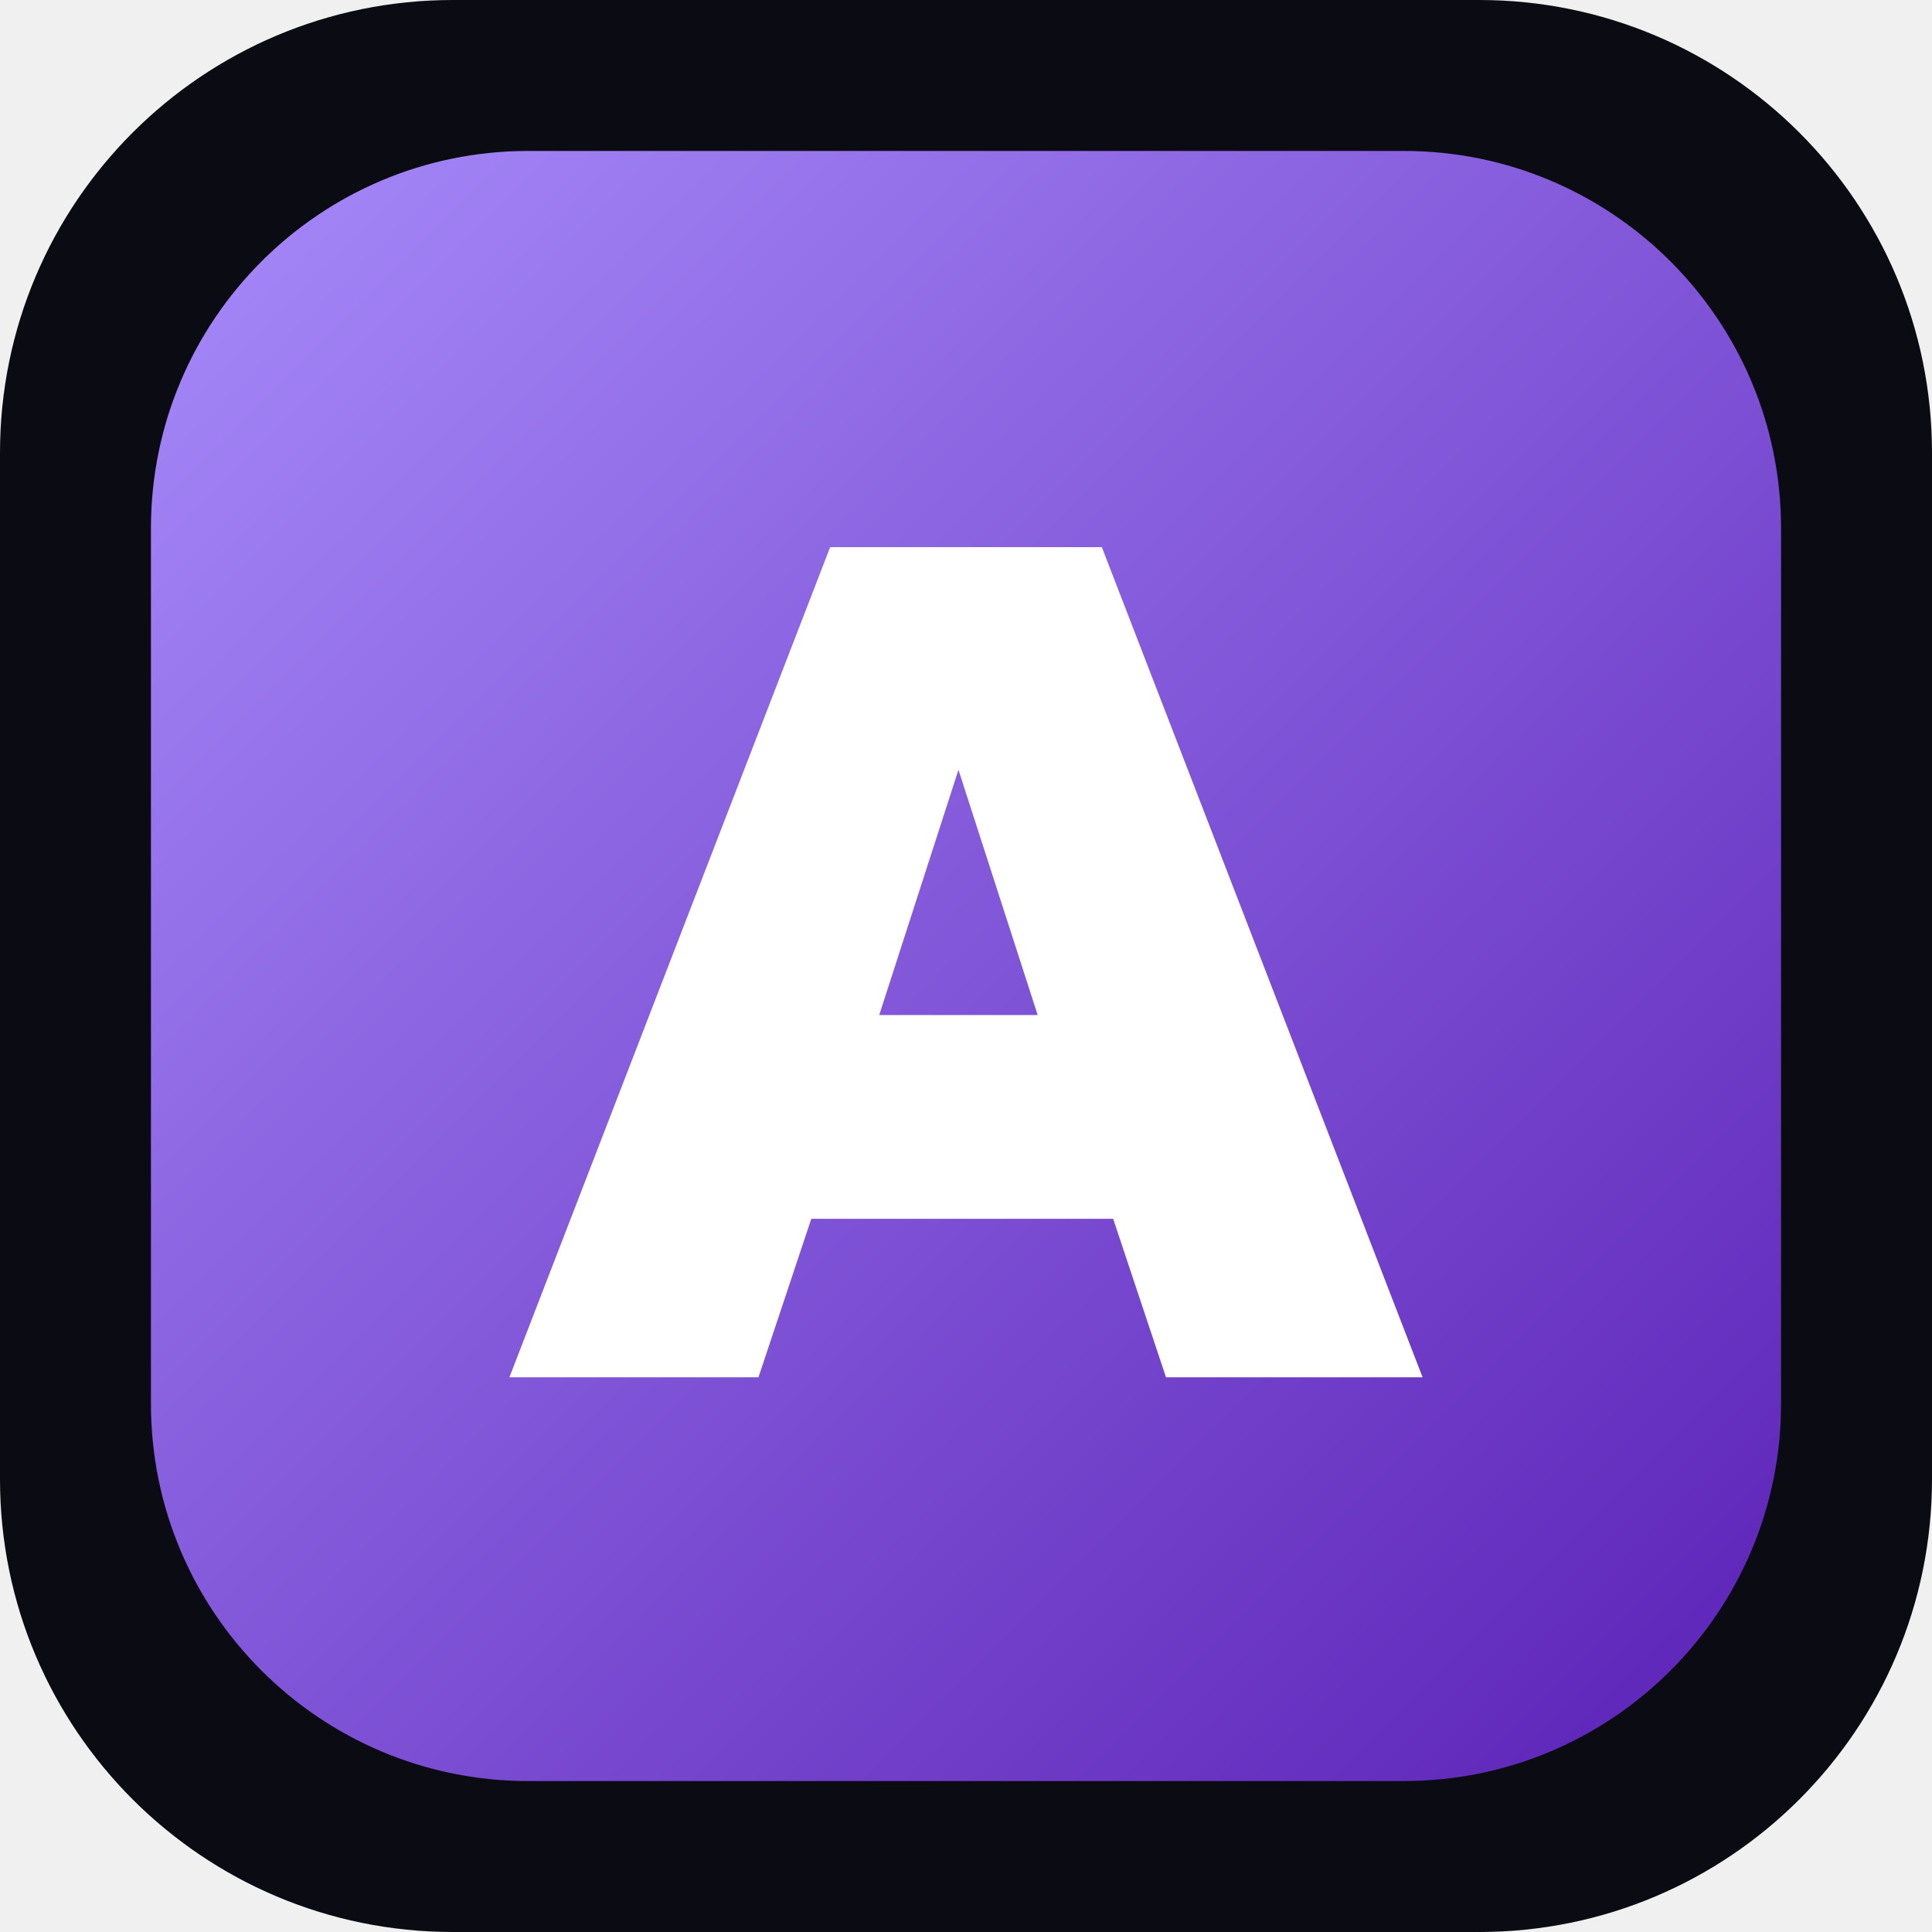
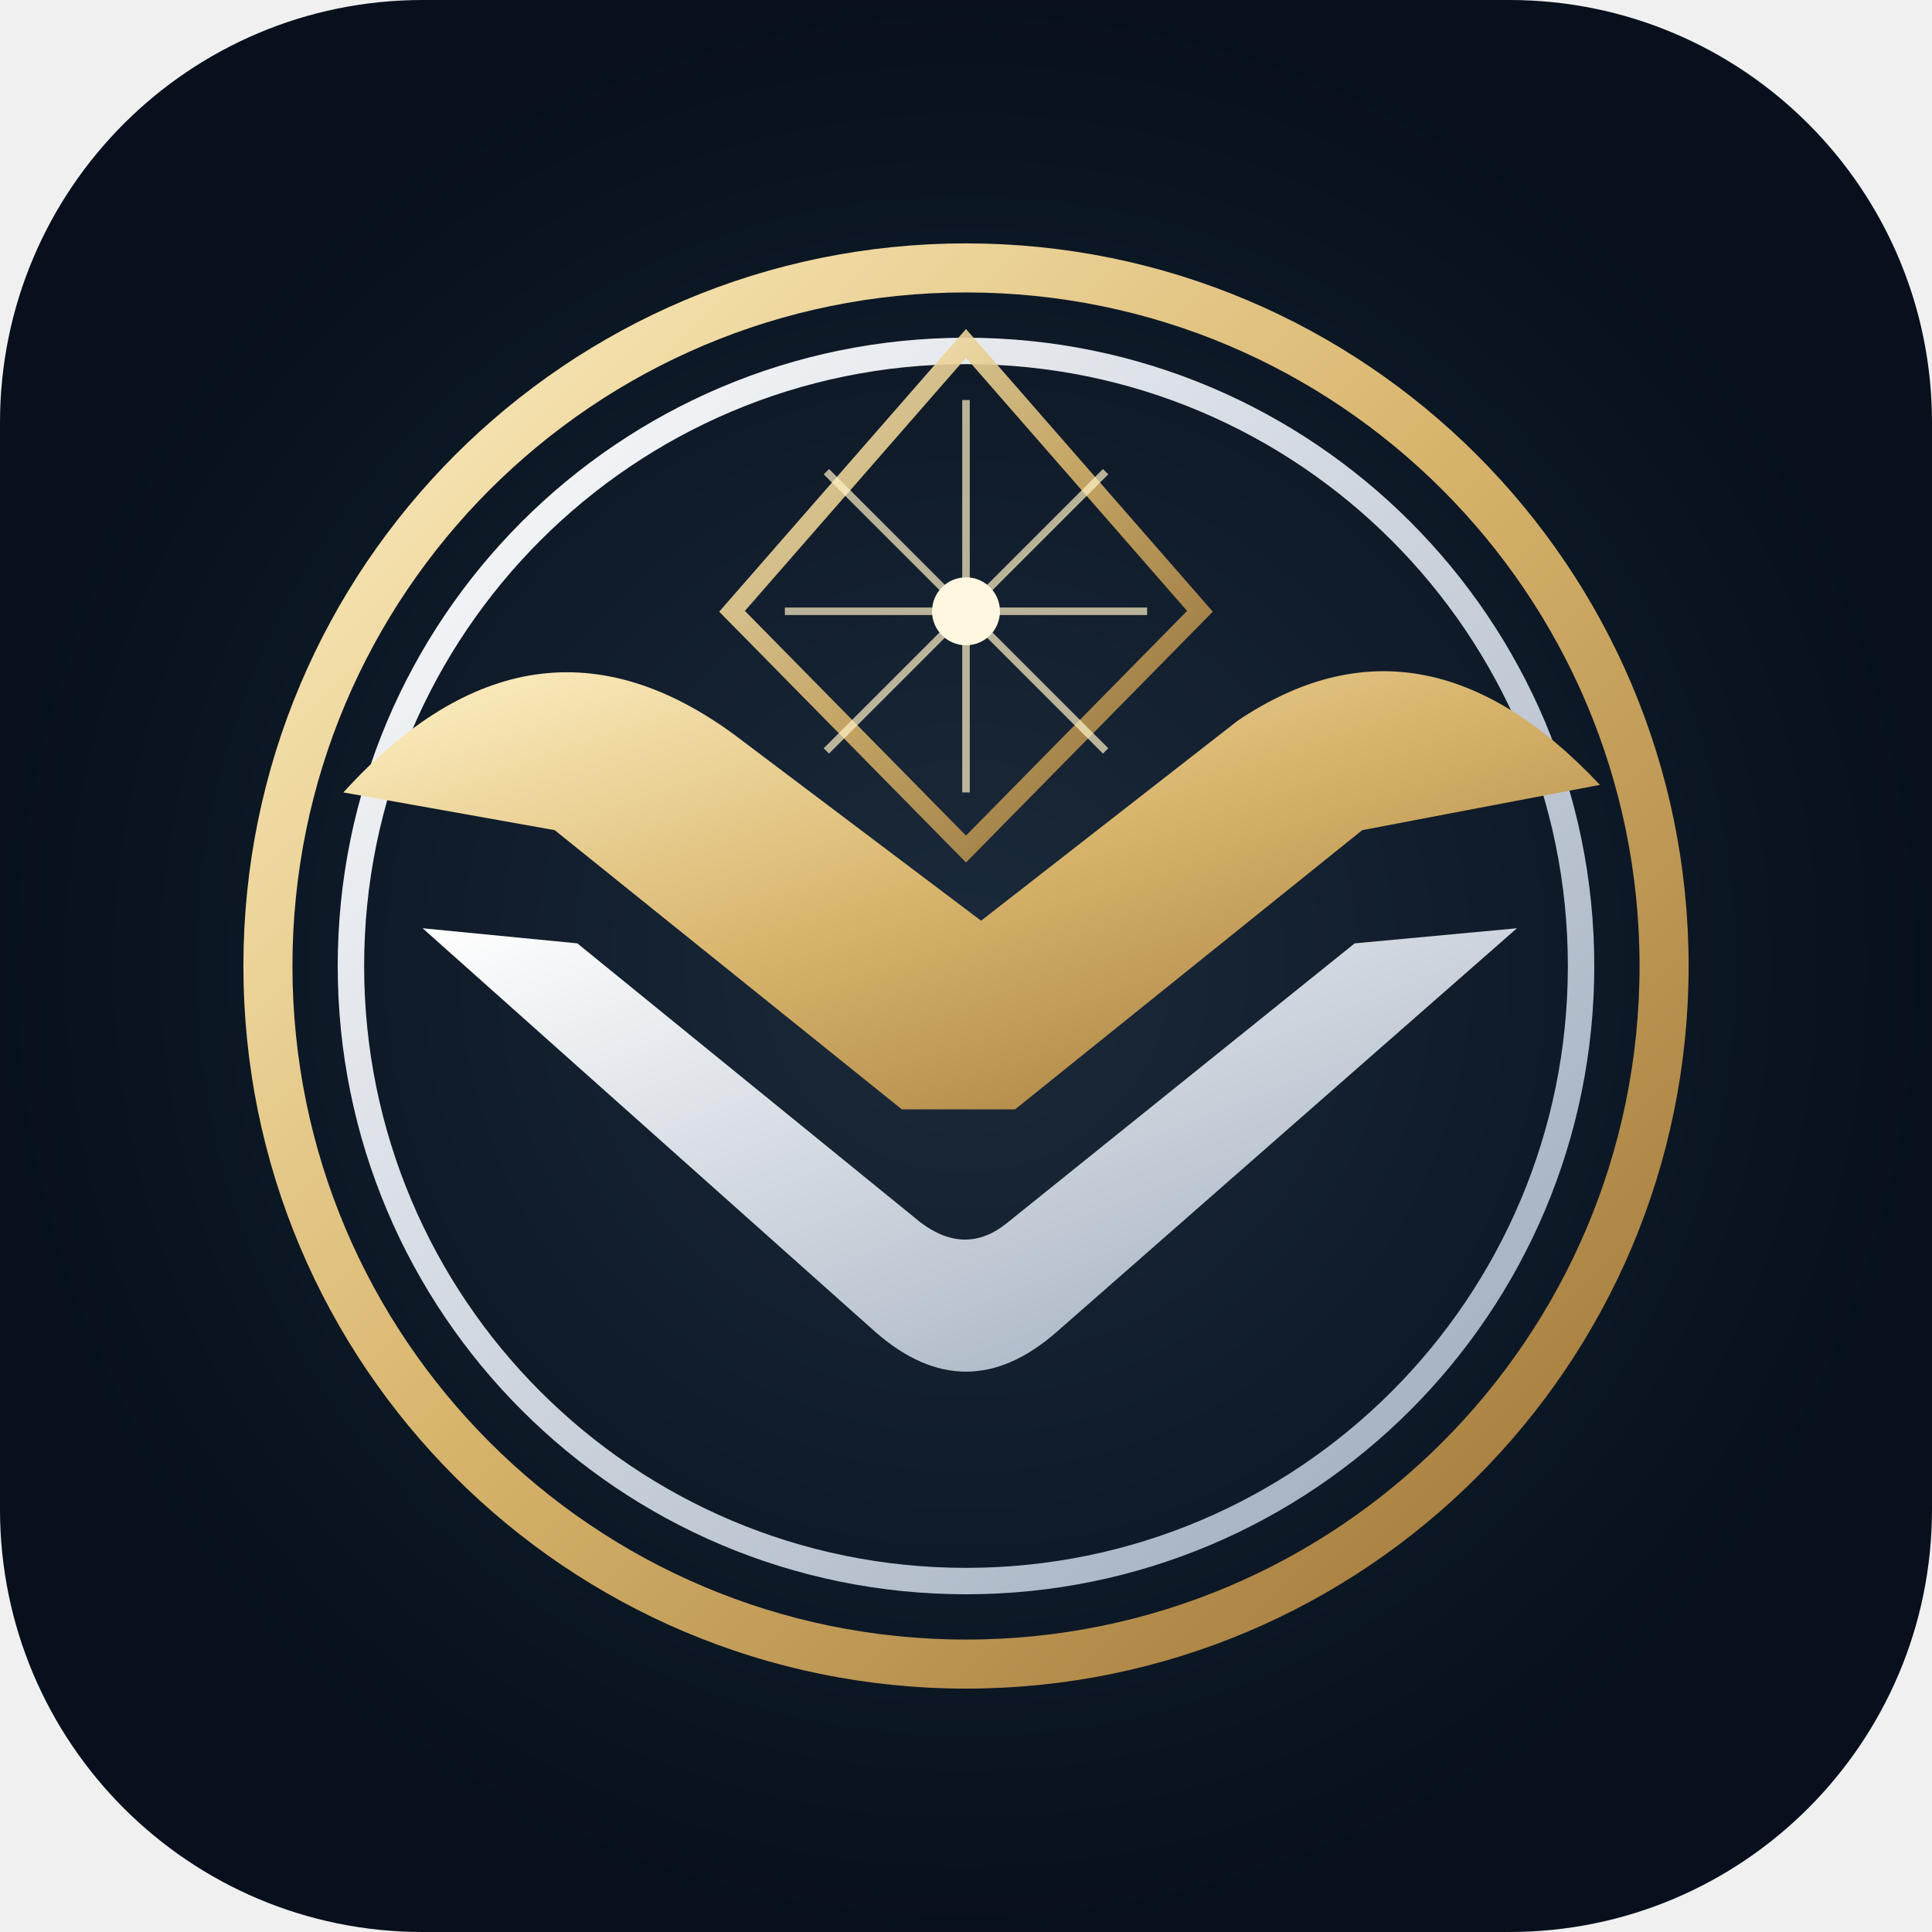
- <svg xmlns="http://www.w3.org/2000/svg" viewBox="0 0 512 512">
+ <svg xmlns="http://www.w3.org/2000/svg" viewBox="0 0 512 512" role="img" aria-labelledby="title">
  <defs>
-     <linearGradient id="g" x1="0" y1="0" x2="1" y2="1">
-       <stop stop-color="#a78bfa" />
-       <stop offset="1" stop-color="#5b21b6" />
+     <linearGradient id="gold" x1="0" y1="0" x2="1" y2="1">
+       <stop stop-color="#fff2c6" />
+       <stop offset=".48" stop-color="#d8b56d" />
+       <stop offset="1" stop-color="#9b7134" />
    </linearGradient>
+     <linearGradient id="silver" x1="0" y1="0" x2="1" y2="1">
+       <stop stop-color="#fff" />
+       <stop offset="1" stop-color="#9aa8ba" />
+     </linearGradient>
+     <radialGradient id="bg">
+       <stop stop-color="#1b2a3b" />
+       <stop offset="1" stop-color="#07101c" />
+     </radialGradient>
  </defs>
-   <rect width="512" height="512" rx="120" fill="#0b0b14" />
-   <rect x="40" y="40" width="432" height="432" rx="100" fill="url(#g)" />
-   <path d="M135 365 220 145h72l85 220h-68l-14-42h-80l-14 42zm98-96h42l-21-65z" fill="#fff" />
+   <rect width="512" height="512" rx="112" fill="url(#bg)" />
+   <circle cx="256" cy="256" r="185" fill="none" stroke="url(#gold)" stroke-width="13" />
+   <circle cx="256" cy="256" r="163" fill="none" stroke="url(#silver)" stroke-width="7" />
+   <path d="M91 210Q141 155 195 195L260 244 328 191Q377 158 424 208L361 220 269 294 239 294 147 220Z" fill="url(#gold)" />
+   <path d="M112 246 232 353Q256 374 280 353L402 246 359 250 267 324Q256 333 244 324L153 250Z" fill="url(#silver)" />
+   <path d="M256 91 318 162 256 225 194 162Z" fill="none" stroke="url(#gold)" stroke-width="5" opacity=".9" />
+   <path d="M256 106V210M208 162H304M219 125 293 199M293 125 219 199" stroke="#fff2c6" stroke-width="2" opacity=".7" />
+   <circle cx="256" cy="162" r="9" fill="#fff7df" />
</svg>
